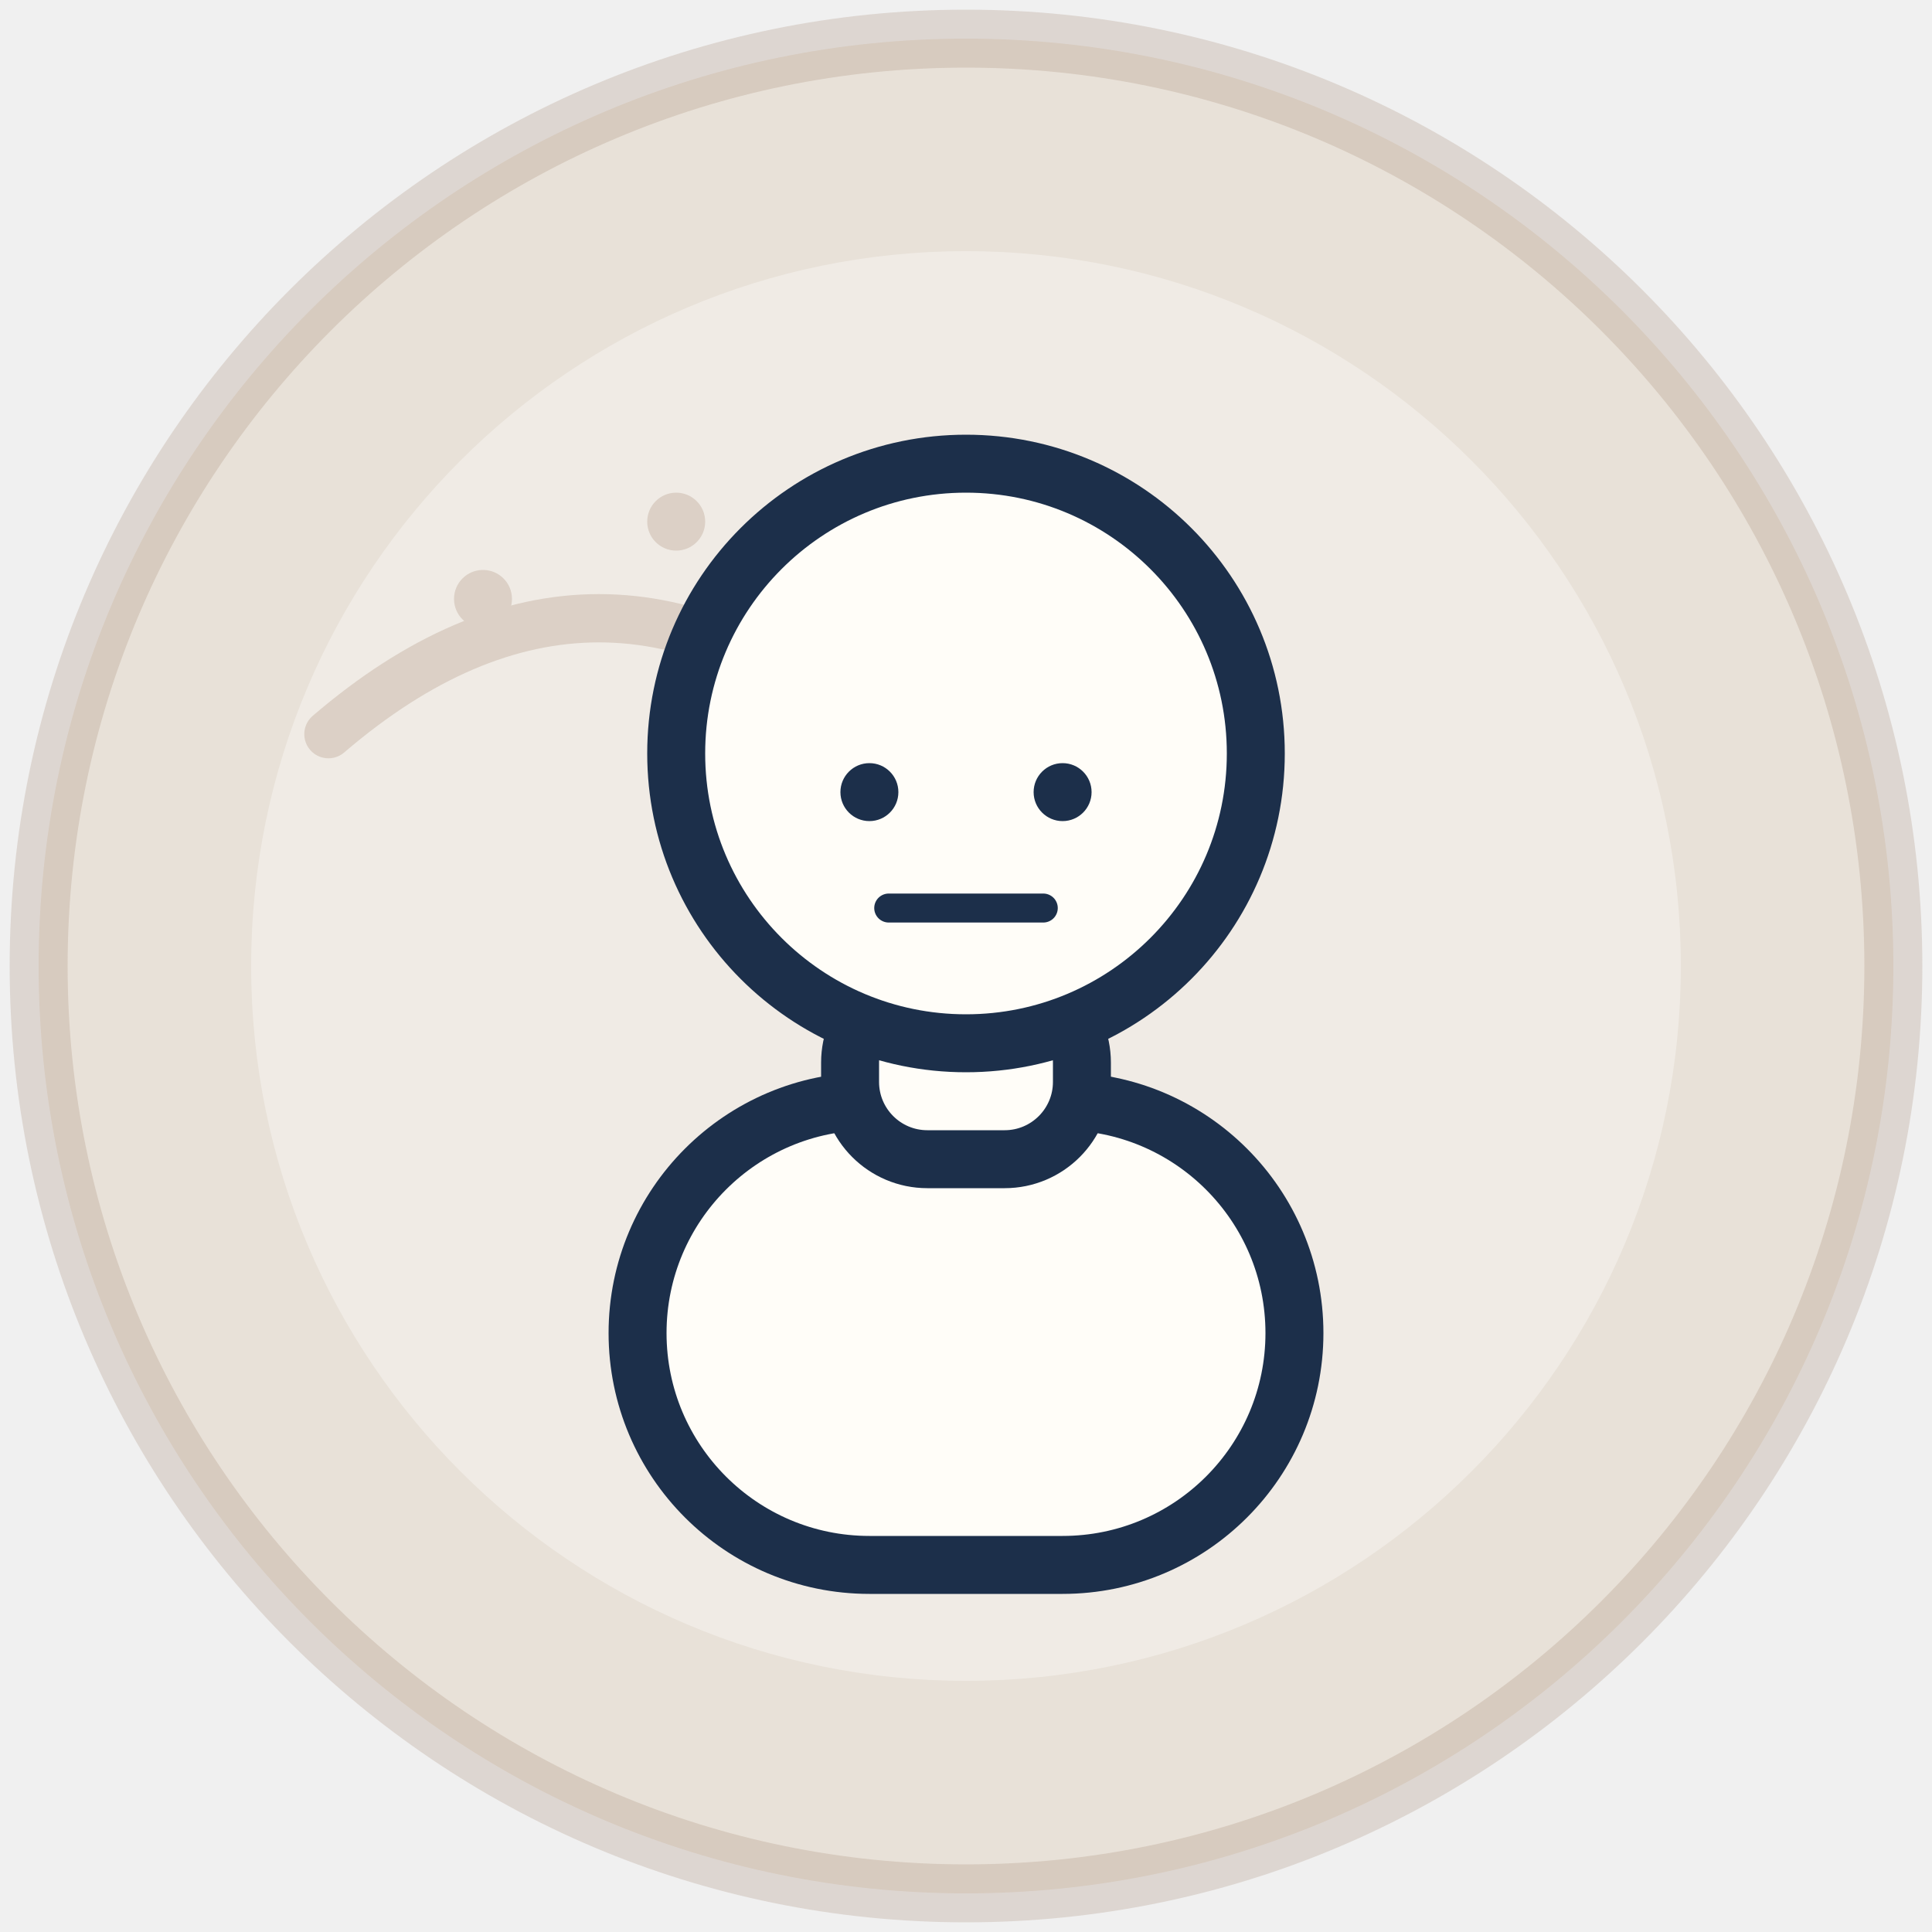
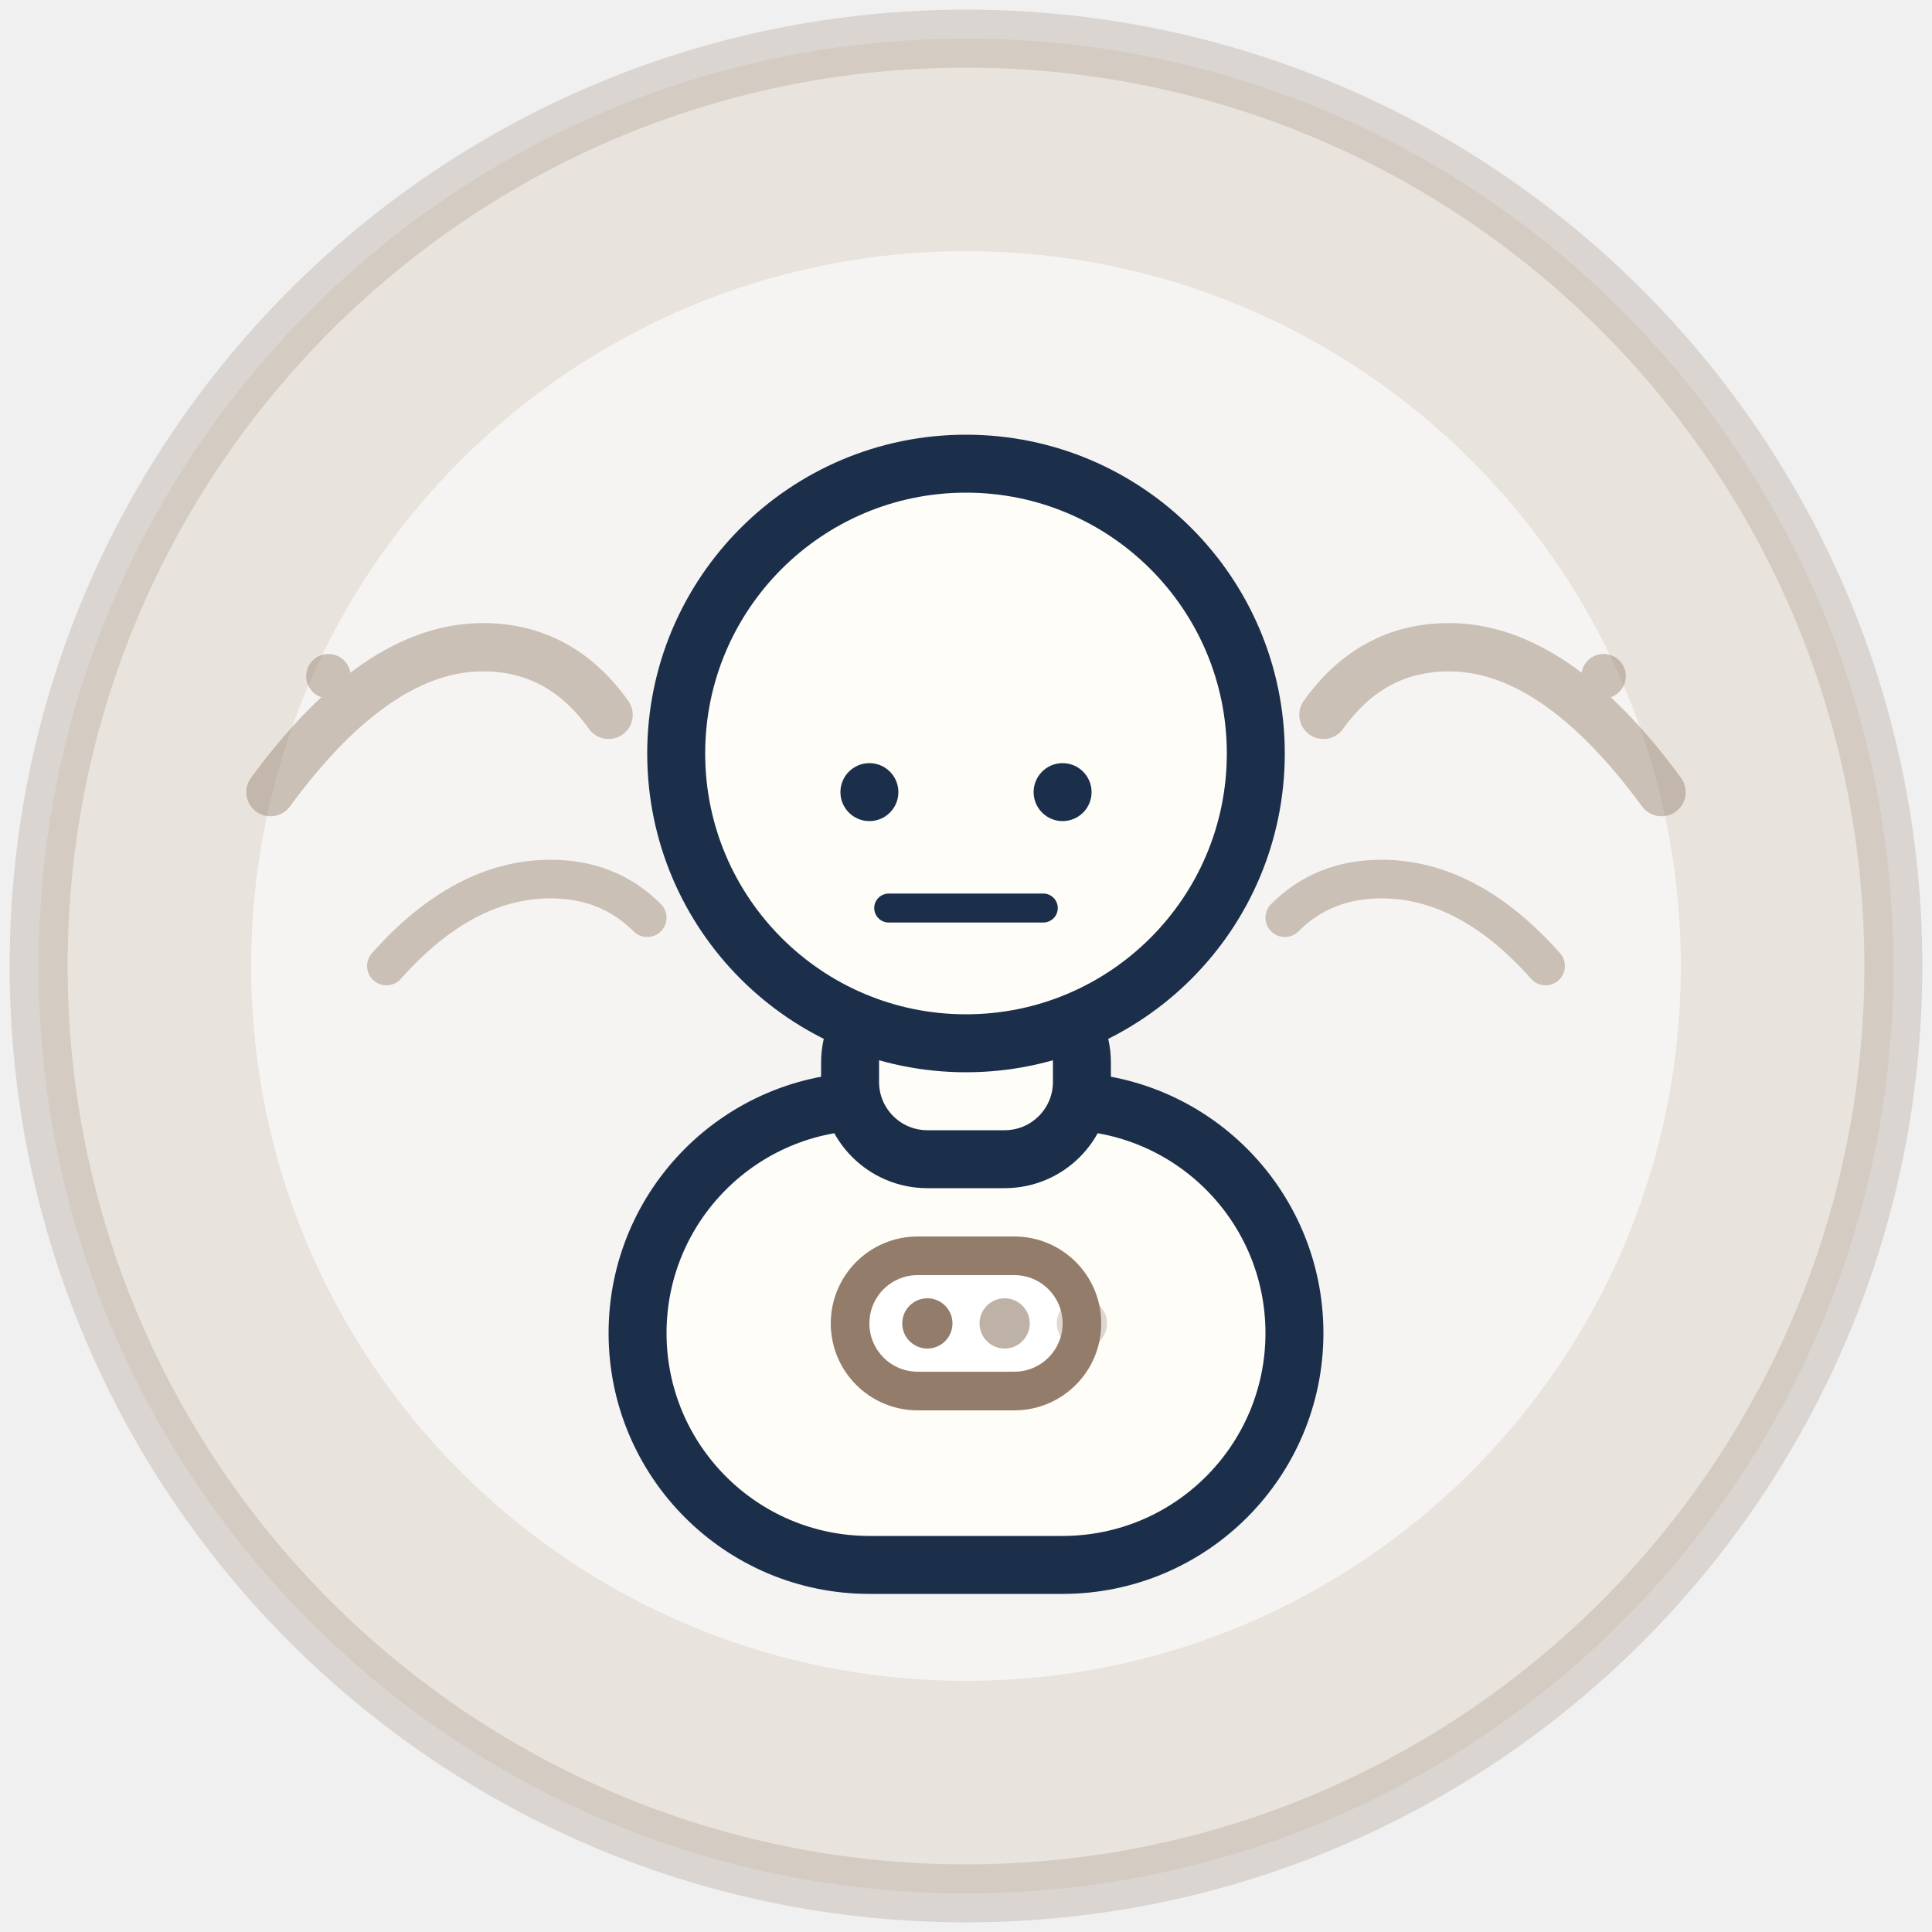
<svg xmlns="http://www.w3.org/2000/svg" viewBox="0 0 200 200">
-   <circle cx="100" cy="100" r="96" fill="#E8E1D8" />
-   <circle cx="100" cy="100" r="96" fill="none" stroke="#9A7B63" stroke-width="6" opacity="0.22" />
-   <circle cx="100" cy="100" r="74" fill="rgba(255,255,255,0.34)" />
-   <g opacity="0.24">
-     <path d="M34 76 q28-24 56 0" fill="none" stroke="#9A7B63" stroke-width="5" stroke-linecap="round" />
-     <circle cx="50" cy="62" r="3" fill="#9A7B63" />
-     <circle cx="70" cy="54" r="3" fill="#9A7B63" />
-     <circle cx="82" cy="68" r="2.5" fill="#9A7B63" />
+   <circle cx="100" cy="100" r="96" fill="#E8E3DC" />
+   <circle cx="100" cy="100" r="96" fill="none" stroke="#8E7663" stroke-width="6" opacity="0.22" />
+   <circle cx="100" cy="100" r="74" fill="rgba(255,255,255,0.62)" />
+   <g opacity="0.42">
+     <path d="M28 82 q11-15 22-15 q8 0 13 7" fill="none" stroke="#8E7663" stroke-width="5" stroke-linecap="round" />
+     <path d="M40 100 q8-9 17-9 q6 0 10 4" fill="none" stroke="#8E7663" stroke-width="4" stroke-linecap="round" />
+     <path d="M172 82 q-11-15 -22-15 q-8 0 -13 7" fill="none" stroke="#8E7663" stroke-width="5" stroke-linecap="round" />
+     <path d="M160 100 q-8-9 -17-9 q-6 0 -10 4" fill="none" stroke="#8E7663" stroke-width="4" stroke-linecap="round" />
+     <circle cx="34" cy="70" r="2.3" fill="#8E7663" />
+     <circle cx="166" cy="70" r="2.3" fill="#8E7663" />
  </g>
  <g>
    <rect x="66" y="114" width="68" height="48" rx="24" fill="#FFFDF8" stroke="#1C2F4A" stroke-width="6" />
    <rect x="88" y="102" width="24" height="18" rx="8" fill="#FFFDF8" stroke="#1C2F4A" stroke-width="6" />
    <circle cx="100" cy="78" r="30" fill="#FFFDF8" stroke="#1C2F4A" stroke-width="6" />
    <circle cx="90" cy="82" r="3" fill="#1C2F4A" />
    <circle cx="110" cy="82" r="3" fill="#1C2F4A" />
    <line x1="92" y1="94" x2="108" y2="94" stroke="#1C2F4A" stroke-width="3" stroke-linecap="round" />
+     <g opacity="0.95">
+       <rect x="88" y="130" width="24" height="14" rx="7" fill="white" stroke="#8E7663" stroke-width="4" />
+       <circle cx="96" cy="137" r="2.6" fill="#8E7663" />
+       <circle cx="104" cy="137" r="2.6" fill="#8E7663" opacity="0.6" />
+       <circle cx="112" cy="137" r="2.6" fill="#8E7663" opacity="0.3" />
+     </g>
  </g>
</svg>
